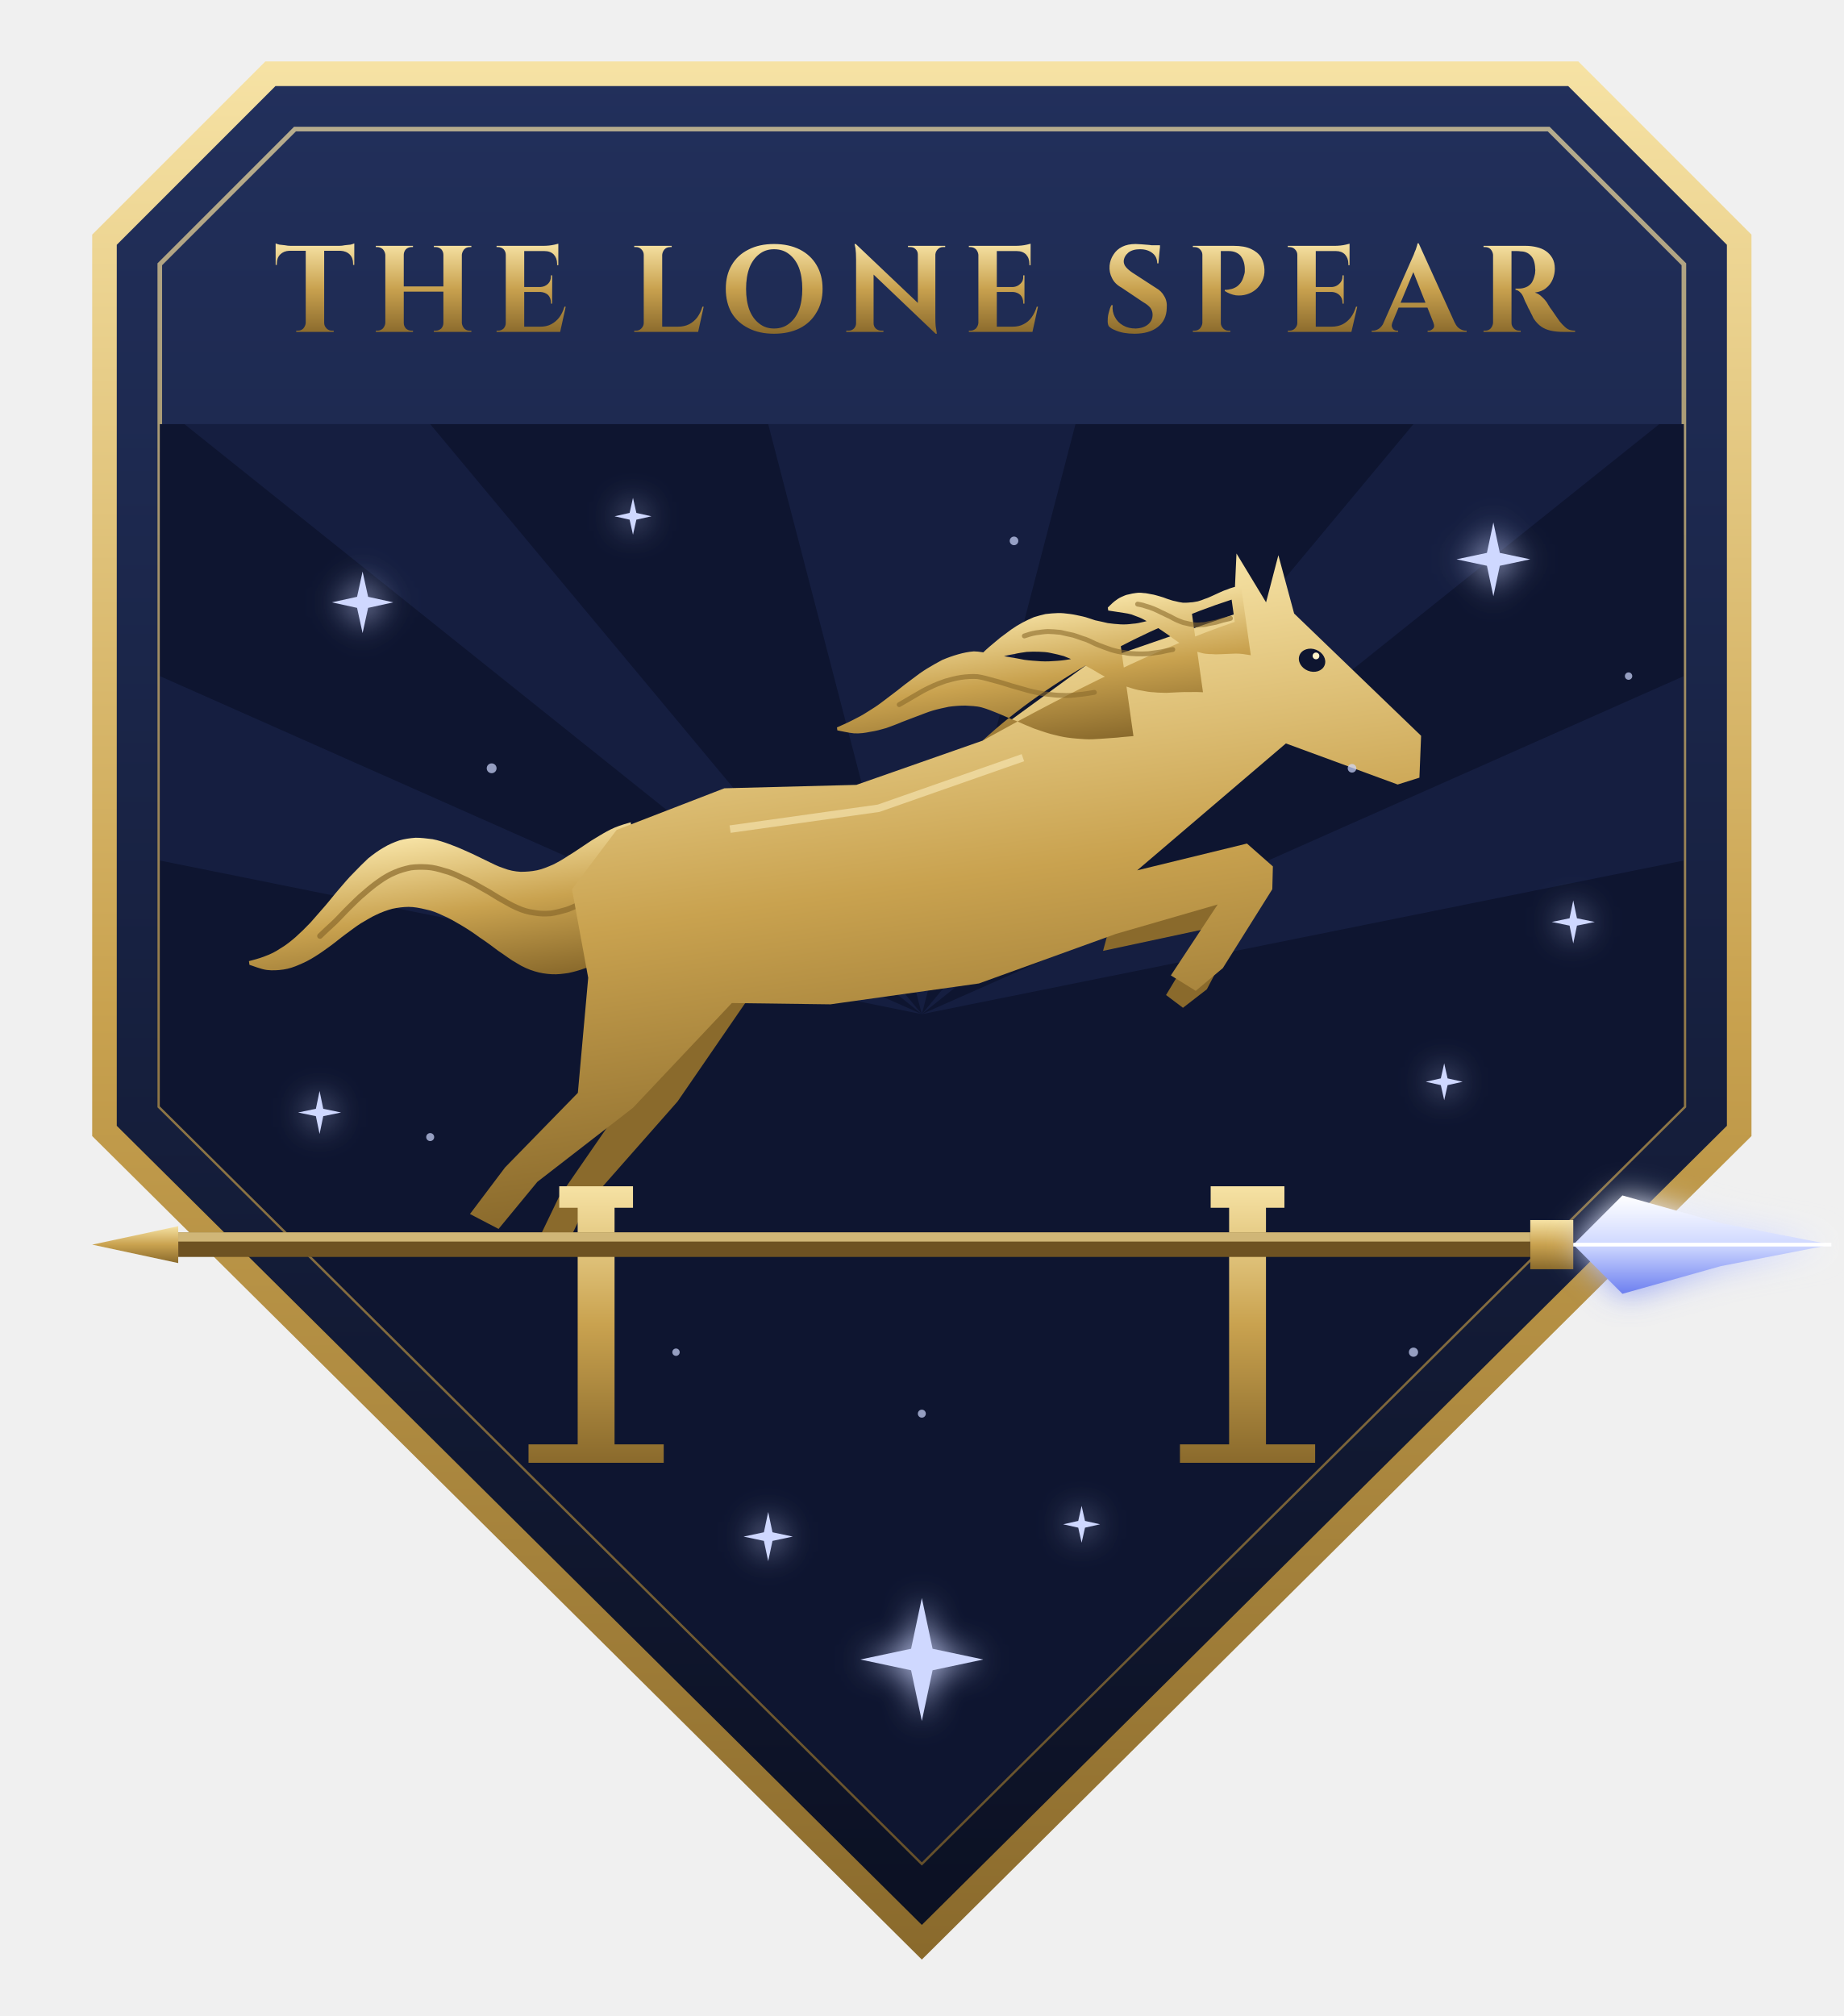
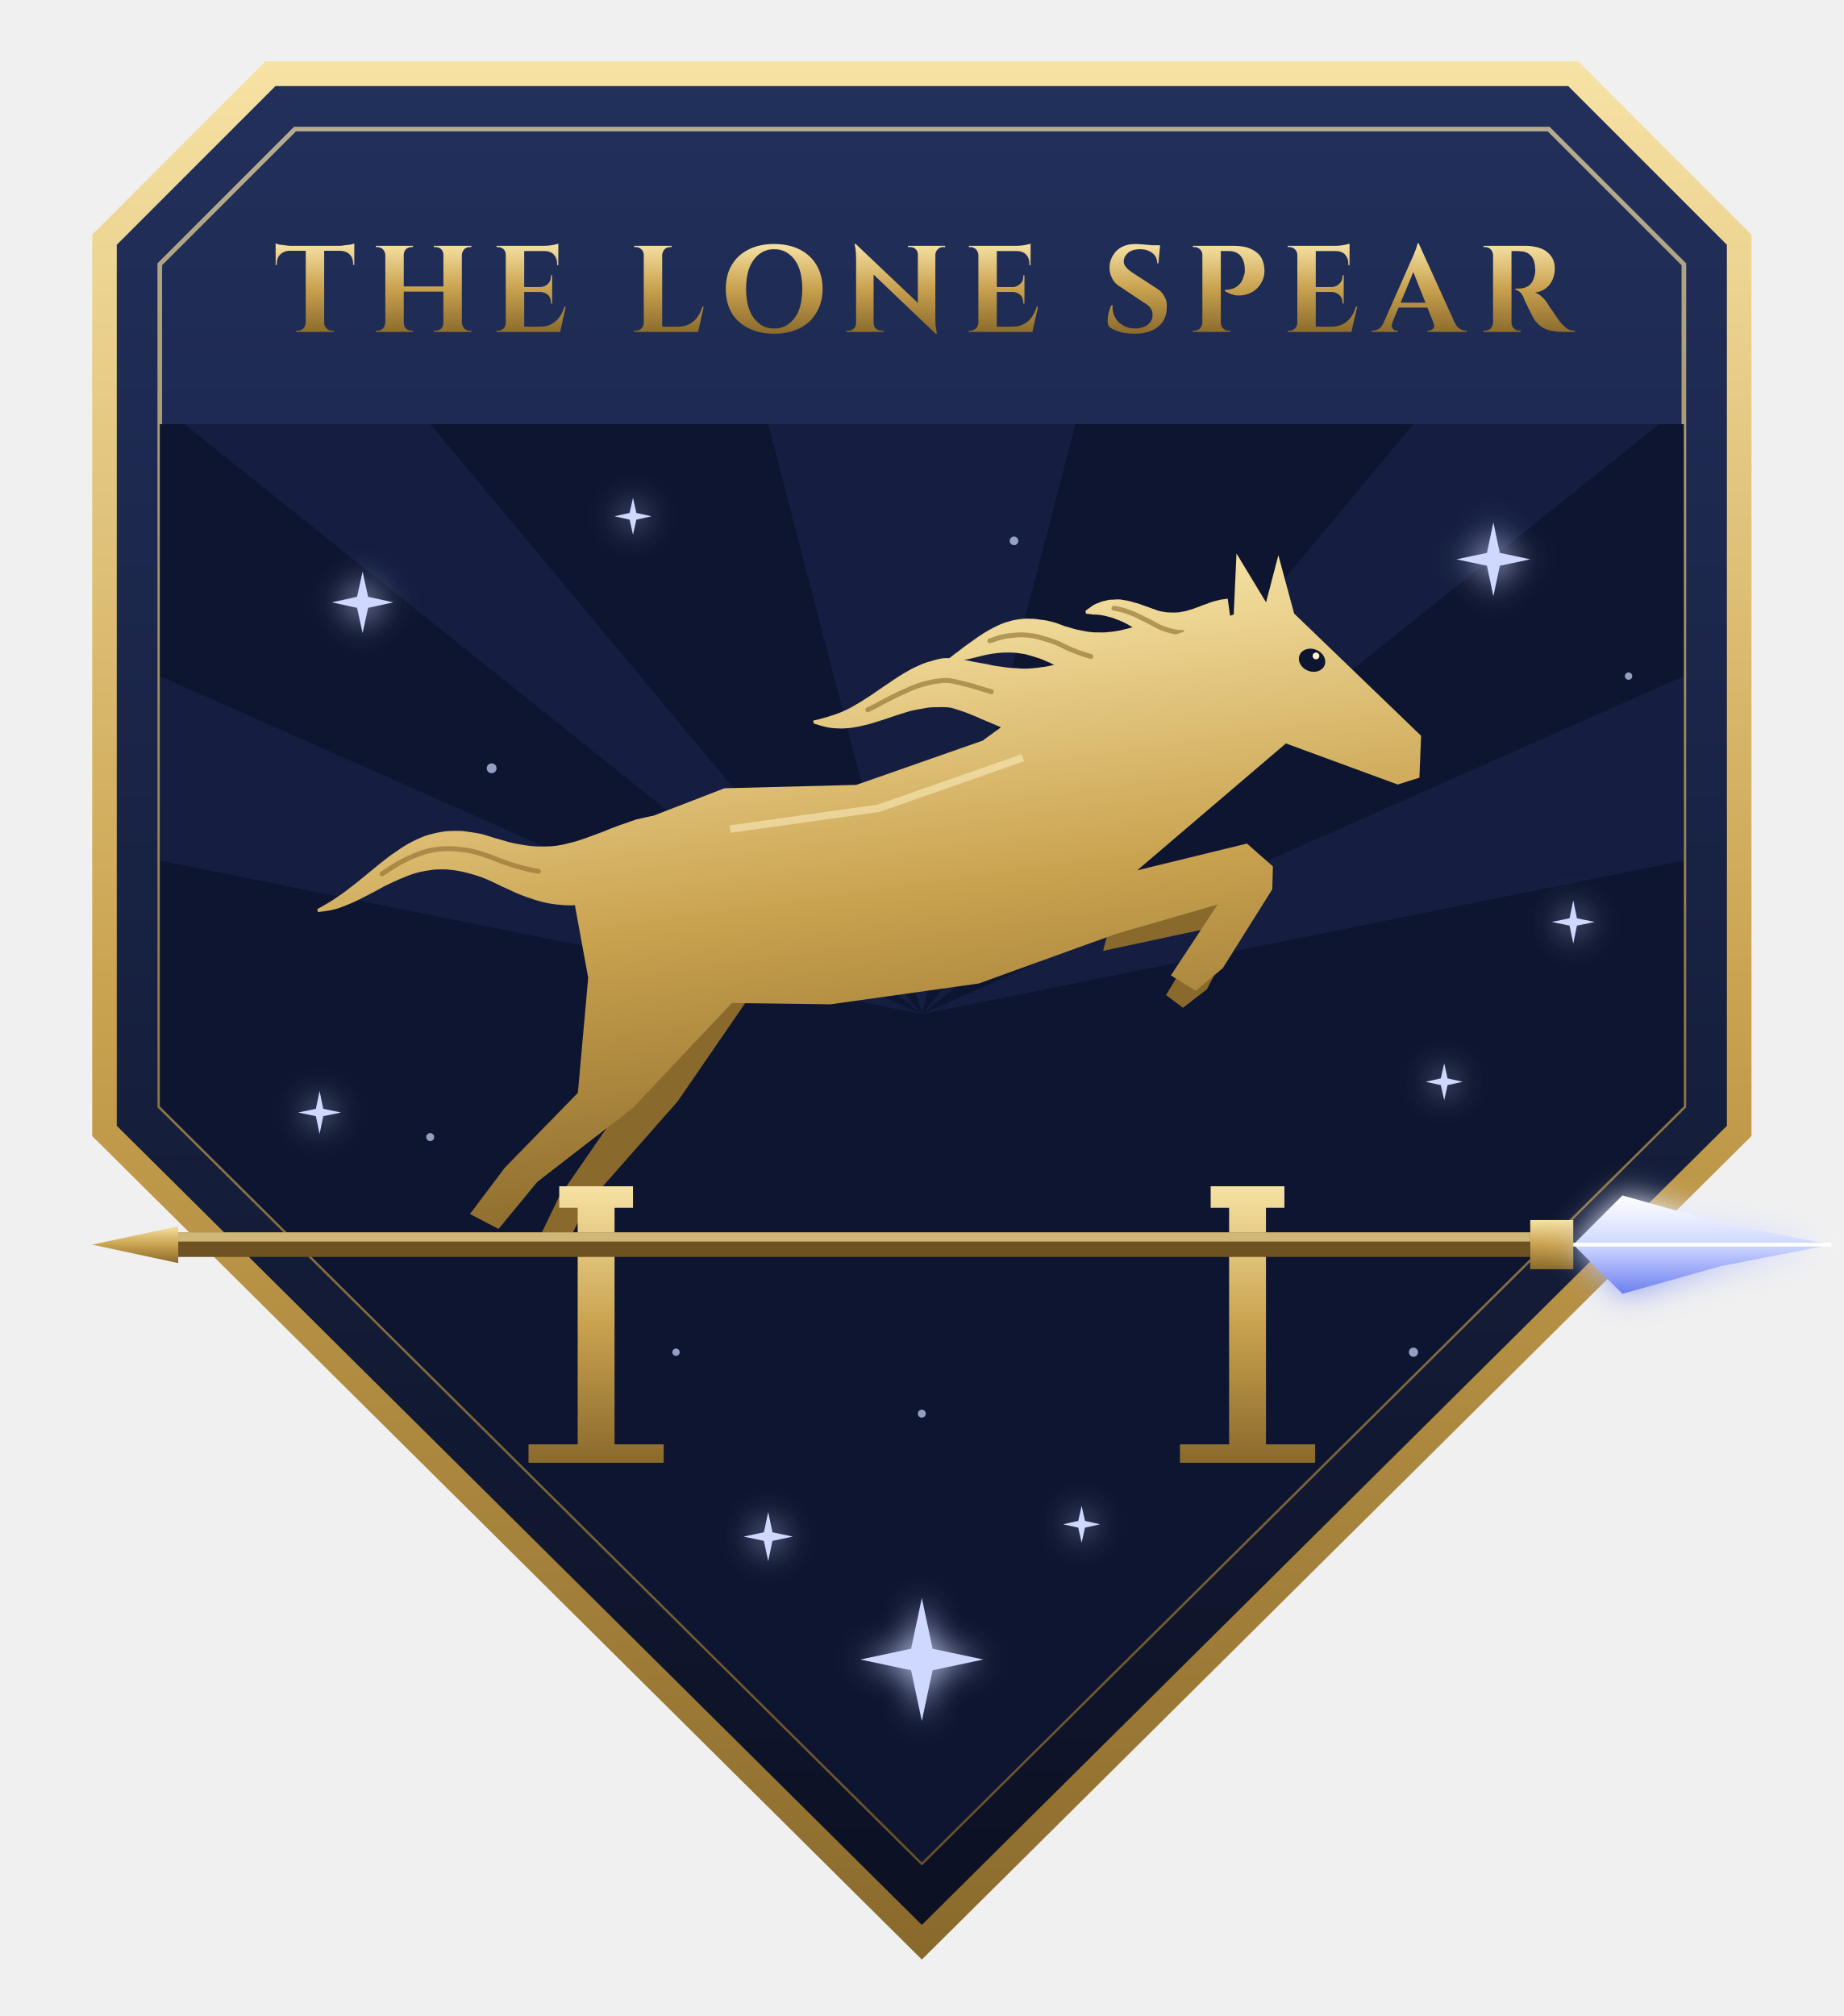
<svg xmlns="http://www.w3.org/2000/svg" viewBox="0 0 600 656" role="img" aria-labelledby="tls-title">
  <defs>
    <linearGradient id="tls-bg" x1="0" y1="0" x2="0" y2="1">
      <stop offset="0" stop-color="#22305c" />
      <stop offset="1" stop-color="#0b1022" />
    </linearGradient>
    <linearGradient id="tls-gold" x1="0" y1="0" x2="0" y2="1">
+       <stop offset="0" stop-color="#f6e2a4" />
+       <stop offset="0.5" stop-color="#c9a24f" />
+       <stop offset="1" stop-color="#8a6a2c" />
+     </linearGradient>
+     <linearGradient id="tls-gold-horse" gradientUnits="userSpaceOnUse" x1="0" y1="-80" x2="0" y2="80">
      <stop offset="0" stop-color="#f6e2a4" />
      <stop offset="0.5" stop-color="#c9a24f" />
      <stop offset="1" stop-color="#8a6a2c" />
    </linearGradient>
    <linearGradient id="tls-blade" x1="0" y1="0" x2="0" y2="1">
      <stop offset="0" stop-color="#ffffff" />
      <stop offset="0.5" stop-color="#cfd8ff" />
      <stop offset="1" stop-color="#6c7ff0" />
    </linearGradient>
    <filter id="tls-glow" x="-50%" y="-50%" width="200%" height="200%">
      <feGaussianBlur stdDeviation="5" result="b" />
      <feMerge>
        <feMergeNode in="b" />
        <feMergeNode in="SourceGraphic" />
      </feMerge>
    </filter>
    <clipPath id="tls-field">
      <path d="M52,138 L548,138 L548,360 L300,606 L52,360 Z" />
    </clipPath>
  </defs>
  <path d="M88,24 L512,24 L566,78 L566,368 L300,632 L34,368 L34,78 Z" fill="url(#tls-bg)" stroke="url(#tls-gold)" stroke-width="8" stroke-linejoin="miter" />
  <path d="M96,42 L504,42 L548,86 L548,360 L300,606 L52,360 L52,86 Z" fill="none" stroke="url(#tls-gold)" stroke-width="1.5" opacity="0.7" />
  <path d="M52,138 L548,138" stroke="url(#tls-gold)" stroke-width="5" />
  <path d="M52,130 L548,130" stroke="url(#tls-gold)" stroke-width="1.5" opacity="0.7" />
  <path d="M105.5 80.1V108.0H99.5V80.1ZM115.3 80.0V81.6H89.7V80.0ZM115.3 81.5V86.2L114.9 86.2V85.7Q114.9 83.9 113.8 82.8Q112.7 81.7 110.8 81.6V81.5ZM115.3 79.2V80.4L110.4 80.0Q111.3 80.0 112.2 79.8Q113.2 79.7 114.1 79.6Q114.9 79.4 115.3 79.2ZM99.6 105.1V108.0H96.4V107.6Q96.4 107.6 96.7 107.6Q96.9 107.6 96.9 107.6Q98.0 107.6 98.7 106.9Q99.4 106.1 99.5 105.1ZM105.4 105.1H105.5Q105.5 106.1 106.3 106.9Q107.0 107.6 108.0 107.6Q108.0 107.6 108.3 107.6Q108.6 107.6 108.6 107.6V108.0H105.4ZM94.1 81.5V81.6Q92.3 81.7 91.2 82.8Q90.1 83.9 90.1 85.7V86.2L89.7 86.2V81.5ZM89.7 79.2Q90.1 79.4 90.9 79.6Q91.7 79.7 92.7 79.8Q93.7 80.0 94.6 80.0L89.7 80.4Z M150.3 80.0V108.0H144.3V80.0ZM131.4 80.0V108.0H125.4V80.0ZM144.7 93.2V94.9H131.0V93.2ZM125.5 105.1V108.0H122.3V107.6Q122.3 107.6 122.5 107.6Q122.8 107.6 122.8 107.6Q123.8 107.6 124.6 106.9Q125.3 106.1 125.4 105.1ZM125.5 82.9H125.4Q125.3 81.9 124.6 81.1Q123.8 80.4 122.8 80.4Q122.8 80.4 122.5 80.4Q122.3 80.4 122.3 80.4V80.0H125.5ZM131.2 105.1H131.4Q131.4 106.1 132.1 106.9Q132.9 107.6 133.9 107.6Q133.9 107.6 134.2 107.6Q134.4 107.6 134.4 107.6V108.0H131.2ZM131.2 82.9V80.0H134.4V80.4Q134.4 80.4 134.2 80.4Q133.9 80.4 133.9 80.4Q132.9 80.4 132.1 81.1Q131.4 81.9 131.4 82.9ZM144.4 105.1V108.0H141.2V107.6Q141.3 107.6 141.5 107.6Q141.8 107.6 141.8 107.6Q142.8 107.6 143.6 106.9Q144.3 106.1 144.3 105.1ZM144.4 82.9H144.3Q144.3 81.9 143.6 81.1Q142.8 80.4 141.8 80.4Q141.8 80.4 141.5 80.4Q141.3 80.4 141.2 80.4V80.0H144.4ZM150.2 105.1H150.3Q150.4 106.1 151.1 106.9Q151.8 107.6 152.9 107.6Q152.9 107.6 153.1 107.6Q153.4 107.6 153.4 107.6V108.0H150.2ZM150.2 82.9V80.0H153.4V80.4Q153.4 80.4 153.1 80.4Q152.9 80.4 152.9 80.4Q151.8 80.4 151.1 81.1Q150.4 81.9 150.3 82.9Z M170.6 80.0V108.0H164.6V80.0ZM181.2 106.3 182.2 108.0H170.5V106.3ZM179.7 93.4V95.0H170.5V93.4ZM181.7 80.0V81.7H170.5V80.0ZM184.1 99.8 182.3 108.0H174.4L175.9 106.3Q177.9 106.3 179.4 105.5Q180.9 104.7 182.0 103.3Q183.1 101.8 183.7 99.8ZM179.7 95.0V98.8H179.3V98.5Q179.3 97.0 178.4 96.0Q177.4 95.1 175.9 95.0V95.0ZM179.7 89.6V93.4H175.9V93.4Q177.4 93.3 178.4 92.3Q179.3 91.4 179.3 89.9V89.6ZM181.7 81.6V86.3H181.3V85.8Q181.3 84.0 180.2 82.8Q179.1 81.7 177.2 81.7V81.6ZM181.7 79.3V80.4L176.8 80.0Q177.7 80.0 178.7 79.9Q179.6 79.8 180.5 79.6Q181.3 79.4 181.7 79.3ZM164.8 105.1V108.0H161.6V107.6Q161.6 107.6 161.8 107.6Q162.1 107.6 162.1 107.6Q163.1 107.6 163.9 106.9Q164.6 106.1 164.6 105.1ZM164.8 82.9H164.6Q164.6 81.9 163.9 81.1Q163.1 80.4 162.1 80.4Q162.1 80.4 161.8 80.4Q161.6 80.4 161.6 80.4L161.6 80.0H164.8Z M215.5 80.0V108.0H209.5V80.0ZM226.1 106.3 227.0 108.0H215.4V106.3ZM229.0 99.8 227.2 108.0H219.3L220.7 106.3Q222.7 106.3 224.3 105.5Q225.8 104.7 226.9 103.3Q228.0 101.8 228.6 99.8ZM209.6 105.1V108.0H206.4V107.6Q206.4 107.6 206.7 107.6Q207.0 107.6 207.0 107.6Q208.0 107.6 208.7 106.9Q209.5 106.1 209.5 105.1ZM209.6 82.9H209.5Q209.5 81.9 208.7 81.1Q208.0 80.4 207.0 80.4Q207.0 80.4 206.7 80.4Q206.4 80.4 206.4 80.4V80.0H209.6ZM215.4 82.9V80.0H218.6V80.4Q218.6 80.4 218.3 80.4Q218.1 80.4 218.1 80.4Q217.0 80.4 216.3 81.1Q215.6 81.9 215.5 82.9Z M251.9 79.4Q256.7 79.4 260.3 81.2Q263.8 83.0 265.7 86.2Q267.7 89.5 267.7 94.0Q267.7 98.5 265.7 101.7Q263.8 105.0 260.3 106.8Q256.7 108.6 251.9 108.6Q247.1 108.6 243.6 106.8Q240.0 105.0 238.1 101.8Q236.2 98.5 236.2 94.0Q236.2 89.5 238.1 86.3Q240.0 83.0 243.6 81.2Q247.1 79.4 251.9 79.4ZM251.9 106.9Q254.8 106.9 256.8 105.3Q258.9 103.7 260.0 100.9Q261.1 98.0 261.1 94.0Q261.1 90.0 260.0 87.1Q258.9 84.3 256.8 82.7Q254.8 81.1 251.9 81.1Q249.1 81.1 247.1 82.7Q245.0 84.3 243.9 87.1Q242.8 90.0 242.8 94.0Q242.8 98.0 243.9 100.9Q245.0 103.7 247.1 105.3Q249.1 106.9 251.9 106.9Z M278.5 79.4 304.1 103.7 304.5 108.6 279.0 84.3ZM278.7 105.2V108.0H275.4V107.6Q275.4 107.6 275.8 107.6Q276.1 107.6 276.2 107.6Q277.2 107.6 277.9 106.9Q278.6 106.2 278.6 105.2ZM284.3 105.2Q284.3 106.2 285.0 106.9Q285.8 107.6 286.8 107.6Q286.8 107.6 287.2 107.6Q287.5 107.6 287.5 107.6V108.0H284.2V105.2ZM278.5 79.4 284.3 85.5 284.3 108.0H278.6V84.4Q278.6 82.2 278.4 80.8Q278.1 79.4 278.1 79.4ZM304.4 80.0V103.4Q304.4 104.9 304.5 106.1Q304.7 107.3 304.8 107.9Q304.9 108.6 304.9 108.6H304.5L298.7 102.1V80.0ZM307.6 80.0V80.4Q307.6 80.4 307.3 80.4Q306.9 80.4 306.9 80.4Q305.9 80.4 305.2 81.1Q304.5 81.8 304.4 82.8H304.3V80.0ZM295.5 80.0H298.8V82.8H298.7Q298.7 81.8 298.0 81.1Q297.3 80.4 296.3 80.4Q296.3 80.4 295.9 80.4Q295.5 80.4 295.5 80.4Z M324.4 80.0V108.0H318.4V80.0ZM334.9 106.3 335.9 108.0H324.2V106.3ZM333.4 93.4V95.0H324.2V93.4ZM335.4 80.0V81.7H324.2V80.0ZM337.8 99.8 336.0 108.0H328.1L329.6 106.3Q331.6 106.3 333.1 105.5Q334.7 104.7 335.7 103.3Q336.8 101.8 337.4 99.8ZM333.4 95.0V98.8H333.0V98.5Q333.0 97.0 332.1 96.0Q331.1 95.1 329.7 95.0V95.0ZM333.4 89.6V93.4H329.7V93.4Q331.1 93.3 332.1 92.3Q333.1 91.4 333.0 89.9V89.6ZM335.4 81.6V86.3H335.0V85.8Q335.0 84.0 333.9 82.8Q332.8 81.7 330.9 81.7V81.6ZM335.4 79.3V80.4L330.5 80.0Q331.4 80.0 332.4 79.9Q333.4 79.8 334.2 79.6Q335.0 79.4 335.4 79.3ZM318.5 105.1V108.0H315.3V107.6Q315.3 107.6 315.5 107.6Q315.8 107.6 315.8 107.6Q316.8 107.6 317.6 106.9Q318.3 106.1 318.4 105.1ZM318.5 82.9H318.4Q318.3 81.9 317.6 81.1Q316.8 80.4 315.8 80.4Q315.8 80.4 315.5 80.4Q315.3 80.4 315.3 80.4L315.3 80.0H318.5Z M369.6 79.4Q370.3 79.4 371.5 79.5Q372.7 79.6 374.0 79.7Q375.2 79.9 376.2 80.0Q377.1 80.2 377.5 80.3L377.0 85.7H376.6Q376.6 83.6 375.1 82.4Q373.5 81.1 371.0 81.1Q368.6 81.1 367.2 82.2Q365.8 83.4 365.7 85.0Q365.7 86.1 366.5 87.0Q367.3 87.9 368.5 88.7L376.2 93.7Q378.0 94.7 378.9 96.4Q379.9 98.0 379.7 100.3Q379.6 104.2 376.8 106.4Q374.0 108.6 369.2 108.6Q367.4 108.6 365.7 108.3Q364.1 108.0 362.8 107.4Q361.5 106.9 360.8 106.1Q360.4 105.3 360.5 104.0Q360.5 102.8 360.9 101.5Q361.2 100.2 361.7 99.3H362.1Q361.9 101.4 362.8 103.1Q363.7 104.9 365.5 105.9Q367.2 106.9 369.6 106.9Q372.2 106.8 373.7 105.5Q375.1 104.3 375.1 102.4Q375.1 101.2 374.4 100.2Q373.6 99.2 372.0 98.3L365.0 93.6Q362.8 92.4 361.9 90.5Q360.9 88.6 361.1 86.4Q361.3 84.4 362.4 82.8Q363.4 81.2 365.2 80.3Q367.0 79.4 369.6 79.4ZM377.5 79.8 377.5 80.7H372.7V79.8Z M396.8 80.0H401.5Q405.0 80.0 407.1 81.0Q409.3 82.0 410.4 83.7Q411.4 85.5 411.5 87.7Q411.6 89.7 410.8 91.4Q410.0 93.1 408.7 94.2Q407.4 95.3 405.7 95.8Q404.0 96.3 402.2 96.1Q400.3 95.8 398.6 94.7V94.3Q398.6 94.3 399.1 94.3Q399.6 94.3 400.4 94.1Q401.2 94.0 402.1 93.5Q402.9 93.1 403.7 92.1Q404.4 91.2 404.8 89.7Q405.0 89.2 405.1 88.5Q405.1 87.9 405.1 87.3Q405.0 84.8 403.7 83.2Q402.3 81.7 399.9 81.7H397.2Q397.2 81.7 397.1 81.3Q397.0 80.8 396.9 80.4Q396.8 80.0 396.8 80.0ZM397.3 80.0V108.0H391.3V80.0ZM391.4 105.1V108.0H388.2V107.6Q388.2 107.6 388.5 107.6Q388.7 107.6 388.7 107.6Q389.8 107.6 390.5 106.9Q391.2 106.1 391.3 105.1ZM391.4 82.9H391.3Q391.3 81.9 390.5 81.1Q389.8 80.4 388.7 80.4Q388.7 80.4 388.5 80.4Q388.3 80.4 388.2 80.4L388.2 80.0H391.4ZM397.2 105.1H397.3Q397.3 106.1 398.1 106.9Q398.8 107.6 399.8 107.6Q399.9 107.6 400.1 107.6Q400.3 107.6 400.4 107.6V108.0H397.2Z M428.2 80.0V108.0H422.2V80.0ZM438.7 106.3 439.7 108.0H428.1V106.3ZM437.3 93.4V95.0H428.1V93.4ZM439.2 80.0V81.7H428.1V80.0ZM441.7 99.8 439.8 108.0H432.0L433.4 106.3Q435.4 106.3 437.0 105.5Q438.5 104.7 439.6 103.3Q440.7 101.8 441.3 99.8ZM437.3 95.0V98.8H436.9V98.5Q436.9 97.0 435.9 96.0Q434.9 95.1 433.5 95.0V95.0ZM437.3 89.6V93.4H433.5V93.4Q434.9 93.3 435.9 92.3Q436.9 91.4 436.9 89.9V89.6ZM439.2 81.6V86.3H438.8V85.8Q438.8 84.0 437.7 82.8Q436.6 81.7 434.8 81.7V81.6ZM439.2 79.3V80.4L434.4 80.0Q435.2 80.0 436.2 79.9Q437.2 79.8 438.0 79.6Q438.9 79.4 439.2 79.3ZM422.3 105.1V108.0H419.1V107.6Q419.1 107.6 419.4 107.6Q419.6 107.6 419.6 107.6Q420.7 107.6 421.4 106.9Q422.2 106.1 422.2 105.1ZM422.3 82.9H422.2Q422.2 81.9 421.4 81.1Q420.7 80.4 419.6 80.4Q419.6 80.4 419.4 80.4Q419.1 80.4 419.1 80.4L419.1 80.0H422.3Z M461.7 79.2 474.7 107.8H467.6L459.3 86.9ZM453.1 105.1Q452.8 105.9 453.0 106.4Q453.2 107.0 453.6 107.3Q454.1 107.6 454.6 107.6H455.0V108.0H446.4V107.6Q446.4 107.6 446.6 107.6Q446.8 107.6 446.8 107.6Q447.7 107.6 448.7 107.0Q449.6 106.4 450.3 105.1ZM461.7 79.2 461.8 84.1 451.9 107.9H449.0L459.4 84.4Q459.5 84.2 459.8 83.5Q460.1 82.9 460.4 82.0Q460.8 81.2 461.0 80.4Q461.3 79.6 461.3 79.2ZM465.9 98.5V100.1H454.1V98.5ZM466.5 105.1H473.5Q474.1 106.4 475.1 107.0Q476.1 107.6 477.0 107.6Q477.0 107.6 477.2 107.6Q477.3 107.6 477.3 107.6V108.0H464.6V107.6H465.0Q465.7 107.6 466.4 106.9Q467.0 106.3 466.5 105.1Z M491.4 80.0H496.5Q498.3 80.0 500.0 80.4Q501.8 80.8 503.1 81.7Q504.4 82.6 505.2 84.0Q506.0 85.4 506.0 87.5Q506.0 89.2 505.3 90.9Q504.6 92.6 503.2 93.7Q501.8 94.9 499.5 95.2Q500.8 95.6 501.8 96.6Q502.9 97.6 503.6 98.7Q503.6 98.8 504.0 99.4Q504.4 100.1 505.1 101.0Q505.7 101.9 506.4 102.9Q507.0 103.8 507.6 104.6Q508.5 105.7 509.2 106.3Q509.9 107.0 510.7 107.3Q511.5 107.6 512.6 107.6V108.0H508.7Q506.5 108.0 504.7 107.6Q502.9 107.2 501.6 106.3Q500.3 105.4 499.2 103.8Q498.9 103.3 498.6 102.6Q498.2 101.9 497.8 101.0Q497.3 100.2 497.0 99.4Q496.6 98.6 496.3 98.0Q496.1 97.4 495.9 97.0Q495.4 95.7 494.7 95.1Q494.0 94.4 493.2 94.3V93.9Q493.3 93.9 493.7 93.9Q494.0 93.9 494.4 93.9Q495.5 93.9 496.5 93.5Q497.6 93.1 498.4 92.1Q499.1 91.1 499.5 89.3Q499.6 88.9 499.6 88.4Q499.7 88.0 499.6 87.4Q499.5 84.5 498.2 83.2Q496.9 81.8 494.9 81.8Q494.4 81.7 493.7 81.7Q493.0 81.7 492.5 81.7Q492.0 81.7 491.8 81.7Q491.8 81.7 491.7 81.3Q491.6 80.9 491.5 80.4Q491.4 80.0 491.4 80.0ZM491.9 80.0V108.0H485.9V80.0ZM486.0 105.1V108.0H482.8V107.6Q482.8 107.6 483.1 107.6Q483.3 107.6 483.3 107.6Q484.4 107.6 485.1 106.9Q485.8 106.1 485.9 105.1ZM486.0 82.9H485.9Q485.8 81.9 485.1 81.1Q484.4 80.4 483.3 80.4Q483.3 80.4 483.1 80.4Q482.8 80.4 482.8 80.4V80.0H486.0ZM491.8 105.1H491.9Q491.9 106.1 492.7 106.9Q493.4 107.6 494.5 107.6Q494.5 107.6 494.7 107.6Q494.9 107.6 494.9 107.6V108.0H491.8Z" fill="url(#tls-gold)" />
  <g clip-path="url(#tls-field)">
    <path d="M52,138 L548,138 L548,360 L300,606 L52,360 Z" fill="#0e1530" />
    <path d="M300,330 L60,138 L140,138 Z M300,330 L250,138 L350,138 Z M300,330 L460,138 L540,138 Z M300,330 L548,220 L548,280 Z M300,330 L52,220 L52,280 Z" fill="#3a4f9a" opacity="0.16" />
    <g transform="translate(290,292) rotate(-8) scale(1.22)">
      <path fill="#8a6a2c" d="M60,8 L90,8 L95,15 L80,36 L73,40 L69,36 L82,20 L54,22 Z M-42,22 L-64,46 L-92,70 L-100,82 L-107,79 L-99,67 L-76,42 L-60,18 Z" />
-       <path fill="url(#tls-gold)" d="M-66.0,-29.5 C-66.7,-29.4 -68.9,-29.1 -70.4,-28.7 C-71.9,-28.3 -73.4,-27.7 -74.8,-27.1 C-76.3,-26.5 -77.8,-25.8 -79.2,-25.1 C-80.7,-24.4 -82.2,-23.6 -83.7,-23.0 C-85.1,-22.3 -86.6,-21.7 -88.1,-21.2 C-89.6,-20.8 -91.0,-20.4 -92.5,-20.3 C-94.0,-20.2 -95.4,-20.3 -96.9,-20.5 C-98.4,-20.8 -99.9,-21.3 -101.3,-22.1 C-102.8,-22.8 -104.3,-23.9 -105.8,-24.9 C-107.2,-25.8 -108.7,-26.9 -110.2,-27.8 C-111.6,-28.7 -113.1,-29.6 -114.6,-30.4 C-116.1,-31.2 -117.5,-31.9 -119.0,-32.4 C-120.5,-32.8 -121.9,-33.2 -123.4,-33.4 C-124.9,-33.5 -126.4,-33.5 -127.8,-33.3 C-129.3,-33.0 -130.8,-32.6 -132.2,-32.0 C-133.7,-31.4 -135.2,-30.6 -136.7,-29.7 C-138.1,-28.7 -139.6,-27.6 -141.1,-26.4 C-142.6,-25.3 -144.0,-24.0 -145.5,-22.7 C-147.0,-21.4 -148.4,-20.0 -149.9,-18.7 C-151.4,-17.4 -152.9,-16.1 -154.3,-14.9 C-155.8,-13.7 -157.3,-12.6 -158.8,-11.6 C-160.2,-10.7 -161.7,-9.8 -163.2,-9.2 C-164.6,-8.5 -166.1,-8.0 -167.6,-7.7 C-169.1,-7.3 -171.3,-7.1 -172.0,-7.0 L-172.0,-6.0 C-171.3,-5.7 -169.1,-4.4 -167.6,-4.0 C-166.1,-3.6 -164.6,-3.5 -163.2,-3.5 C-161.7,-3.5 -160.2,-3.8 -158.8,-4.2 C-157.3,-4.6 -155.8,-5.1 -154.3,-5.8 C-152.9,-6.4 -151.4,-7.2 -149.9,-8.0 C-148.4,-8.8 -147.0,-9.7 -145.5,-10.5 C-144.0,-11.3 -142.6,-12.1 -141.1,-12.8 C-139.6,-13.4 -138.1,-14.1 -136.7,-14.5 C-135.2,-15.0 -133.7,-15.3 -132.2,-15.5 C-130.8,-15.6 -129.3,-15.6 -127.8,-15.4 C-126.4,-15.2 -124.9,-14.7 -123.4,-14.1 C-121.9,-13.6 -120.5,-12.8 -119.0,-11.8 C-117.5,-10.9 -116.1,-9.8 -114.6,-8.6 C-113.1,-7.4 -111.6,-6.1 -110.2,-4.7 C-108.7,-3.4 -107.2,-1.9 -105.8,-0.5 C-104.3,0.8 -102.8,2.4 -101.3,3.5 C-99.9,4.7 -98.4,5.6 -96.9,6.3 C-95.4,7.0 -94.0,7.4 -92.5,7.7 C-91.0,8.0 -89.6,8.0 -88.1,8.0 C-86.6,7.9 -85.1,7.7 -83.7,7.4 C-82.2,7.2 -80.7,6.8 -79.2,6.5 C-77.8,6.2 -76.3,5.8 -74.8,5.6 C-73.4,5.4 -71.9,5.2 -70.4,5.2 C-68.9,5.2 -66.7,5.4 -66.0,5.5 Z" />
-       <path d="M-77.2,-11.7 C-78.0,-11.4 -80.2,-10.5 -81.7,-10.1 C-83.1,-9.6 -84.6,-9.1 -86.1,-8.8 C-87.6,-8.6 -89.0,-8.4 -90.5,-8.4 C-92.0,-8.5 -93.4,-8.7 -94.9,-9.2 C-96.4,-9.6 -97.9,-10.3 -99.3,-11.2 C-100.8,-12.1 -102.3,-13.4 -103.8,-14.5 C-105.2,-15.7 -106.7,-16.9 -108.2,-18.0 C-109.6,-19.1 -111.1,-20.2 -112.6,-21.1 C-114.1,-22.1 -115.5,-23.0 -117.0,-23.6 C-118.5,-24.3 -119.9,-24.9 -121.4,-25.2 C-122.9,-25.5 -124.4,-25.7 -125.8,-25.7 C-127.3,-25.6 -128.8,-25.4 -130.2,-25.0 C-131.7,-24.6 -133.2,-24.0 -134.7,-23.2 C-136.1,-22.5 -137.6,-21.6 -139.1,-20.6 C-140.6,-19.7 -142.0,-18.6 -143.5,-17.5 C-145.0,-16.4 -146.4,-15.2 -147.9,-14.1 C-149.4,-13.1 -151.6,-11.5 -152.3,-11.0" fill="none" stroke="#8a6a2c" stroke-width="1.5" stroke-linecap="round" opacity="0.7" />
-       <path fill="url(#tls-gold)" d="M-70,-28 L-40,-35 L-5,-31 L30,-38 L60,-54 L101,-62 L104,-78 L110,-64 L115,-76 L117,-60 L146,-23 L144,-12 L138,-11 L110,-26 L66,2 L96,-1 L102,6 L101,12 L85,31 L77,36 L71,31 L86,14 L58,18 L20,26 L-20,26 L-46,22 L-76,46 L-104,62 L-116,73 L-123,68 L-112,57 L-90,40 L-83,10 L-84,-14 Z" />
-       <path fill="url(#tls-gold)" d="M30,-38 C50,-52 78,-62 101,-66 L101,-60 C80,-56 56,-48 30,-38 Z M104.0,-69.4 C103.7,-69.4 102.7,-69.3 102.0,-69.2 C101.3,-69.1 100.7,-69.0 100.0,-68.8 C99.3,-68.7 98.7,-68.5 98.0,-68.3 C97.3,-68.1 96.7,-67.9 96.0,-67.7 C95.3,-67.5 94.7,-67.3 94.0,-67.2 C93.3,-67.0 92.7,-66.9 92.0,-66.8 C91.3,-66.8 90.7,-66.7 90.0,-66.8 C89.3,-66.8 88.7,-66.9 88.0,-67.0 C87.3,-67.2 86.7,-67.4 86.0,-67.7 C85.3,-67.9 84.7,-68.3 84.0,-68.6 C83.3,-69.0 82.7,-69.3 82.0,-69.6 C81.3,-69.9 80.7,-70.2 80.0,-70.4 C79.3,-70.6 78.7,-70.9 78.0,-71.0 C77.3,-71.2 76.7,-71.3 76.0,-71.3 C75.3,-71.3 74.7,-71.3 74.0,-71.2 C73.3,-71.2 72.7,-71.0 72.0,-70.8 C71.3,-70.6 70.7,-70.3 70.0,-69.9 C69.3,-69.5 68.3,-68.7 68.0,-68.5 L68.0,-67.7 C68.3,-67.6 69.3,-67.3 70.0,-67.1 C70.7,-66.9 71.3,-66.7 72.0,-66.5 C72.7,-66.3 73.3,-66.1 74.0,-65.8 C74.7,-65.4 75.3,-65.1 76.0,-64.7 C76.7,-64.3 77.3,-63.8 78.0,-63.3 C78.7,-62.8 79.3,-62.3 80.0,-61.7 C80.7,-61.1 81.3,-60.5 82.0,-59.9 C82.7,-59.3 83.3,-58.7 84.0,-58.0 C84.7,-57.4 85.3,-56.7 86.0,-56.2 C86.7,-55.6 87.3,-55.1 88.0,-54.6 C88.7,-54.2 89.3,-53.8 90.0,-53.5 C90.7,-53.2 91.3,-52.9 92.0,-52.7 C92.7,-52.5 93.3,-52.4 94.0,-52.3 C94.7,-52.1 95.3,-52.1 96.0,-52.0 C96.7,-51.9 97.3,-51.9 98.0,-51.8 C98.7,-51.7 99.3,-51.7 100.0,-51.6 C100.7,-51.5 101.3,-51.4 102.0,-51.2 C102.7,-51.0 103.7,-50.7 104.0,-50.6 Z M90.0,-65.4 C89.5,-65.3 87.9,-65.2 86.8,-65.0 C85.7,-64.8 84.6,-64.6 83.6,-64.4 C82.5,-64.2 81.4,-64.0 80.3,-63.8 C79.3,-63.7 78.2,-63.5 77.1,-63.4 C76.0,-63.3 75.0,-63.2 73.9,-63.3 C72.8,-63.3 71.7,-63.4 70.7,-63.6 C69.6,-63.8 68.5,-64.1 67.4,-64.4 C66.4,-64.8 65.3,-65.2 64.2,-65.6 C63.1,-66.1 62.1,-66.7 61.0,-67.1 C59.9,-67.5 58.9,-67.9 57.8,-68.2 C56.7,-68.5 55.6,-68.8 54.6,-68.9 C53.5,-69.0 52.4,-69.1 51.3,-69.1 C50.3,-69.0 49.2,-68.9 48.1,-68.7 C47.0,-68.4 46.0,-68.1 44.9,-67.7 C43.8,-67.3 42.7,-66.8 41.7,-66.3 C40.6,-65.7 39.5,-65.1 38.4,-64.5 C37.4,-63.9 36.3,-63.2 35.2,-62.5 C34.1,-61.8 32.5,-60.6 32.0,-60.2 L32.0,-59.4 C32.5,-59.4 34.1,-59.2 35.2,-59.2 C36.3,-59.2 37.4,-59.4 38.4,-59.5 C39.5,-59.6 40.6,-59.7 41.7,-59.7 C42.7,-59.8 43.8,-59.8 44.9,-59.8 C46.0,-59.7 47.0,-59.6 48.1,-59.4 C49.2,-59.2 50.3,-59.0 51.3,-58.6 C52.4,-58.2 53.5,-57.8 54.6,-57.3 C55.6,-56.7 56.7,-56.1 57.8,-55.4 C58.9,-54.8 59.9,-54.0 61.0,-53.2 C62.1,-52.4 63.1,-51.5 64.2,-50.7 C65.3,-49.9 66.4,-49.1 67.4,-48.4 C68.5,-47.7 69.6,-47.1 70.7,-46.6 C71.7,-46.1 72.8,-45.6 73.9,-45.3 C75.0,-44.9 76.0,-44.6 77.1,-44.4 C78.2,-44.1 79.3,-44.0 80.3,-43.8 C81.4,-43.7 82.5,-43.6 83.6,-43.5 C84.6,-43.4 85.7,-43.3 86.8,-43.1 C87.9,-43.0 89.5,-42.7 90.0,-42.6 Z M70.0,-58.4 C69.3,-58.3 67.1,-57.9 65.7,-57.6 C64.2,-57.4 62.8,-57.1 61.3,-56.9 C59.9,-56.6 58.4,-56.4 57.0,-56.3 C55.6,-56.2 54.1,-56.2 52.7,-56.3 C51.2,-56.4 49.8,-56.5 48.3,-56.8 C46.9,-57.1 45.4,-57.4 44.0,-57.8 C42.6,-58.3 41.1,-58.8 39.7,-59.2 C38.2,-59.7 36.8,-60.3 35.3,-60.7 C33.9,-61.1 32.4,-61.7 31.0,-61.9 C29.6,-62.0 28.1,-61.9 26.7,-61.7 C25.2,-61.5 23.8,-61.2 22.3,-60.8 C20.9,-60.3 19.4,-59.7 18.0,-59.1 C16.6,-58.5 15.1,-57.7 13.7,-56.9 C12.2,-56.1 10.8,-55.3 9.3,-54.4 C7.9,-53.6 6.4,-52.8 5.0,-52.0 C3.6,-51.2 2.1,-50.5 0.7,-49.9 C-0.8,-49.2 -2.2,-48.7 -3.7,-48.2 C-5.1,-47.7 -7.3,-47.1 -8.0,-46.9 L-8.0,-46.1 C-7.3,-45.9 -5.1,-45.0 -3.7,-44.7 C-2.2,-44.4 -0.8,-44.4 0.7,-44.5 C2.1,-44.5 3.6,-44.7 5.0,-44.9 C6.4,-45.2 7.9,-45.5 9.3,-45.9 C10.8,-46.2 12.2,-46.6 13.7,-46.9 C15.1,-47.2 16.6,-47.6 18.0,-47.8 C19.4,-48.0 20.9,-48.1 22.3,-48.2 C23.8,-48.2 25.2,-48.1 26.7,-47.9 C28.1,-47.6 29.6,-47.4 31.0,-46.8 C32.4,-46.2 33.9,-45.3 35.3,-44.5 C36.8,-43.6 38.2,-42.7 39.7,-41.9 C41.1,-41.0 42.6,-40.1 44.0,-39.3 C45.4,-38.6 46.9,-37.8 48.3,-37.2 C49.8,-36.6 51.2,-36.0 52.7,-35.6 C54.1,-35.2 55.6,-34.9 57.0,-34.6 C58.4,-34.3 59.9,-34.2 61.3,-34.1 C62.8,-34.0 64.2,-33.9 65.7,-33.8 C67.1,-33.8 69.3,-33.6 70.0,-33.6 Z" />
-       <path d="M100.0,-61.1 C99.7,-61.0 98.7,-61.0 98.0,-60.9 C97.3,-60.8 96.7,-60.7 96.0,-60.6 C95.3,-60.6 94.7,-60.5 94.0,-60.5 C93.3,-60.4 92.7,-60.4 92.0,-60.5 C91.3,-60.5 90.7,-60.6 90.0,-60.8 C89.3,-61.0 88.7,-61.2 88.0,-61.5 C87.3,-61.7 86.7,-62.1 86.0,-62.5 C85.3,-62.9 84.7,-63.4 84.0,-63.9 C83.3,-64.3 82.7,-64.8 82.0,-65.2 C81.3,-65.7 80.7,-66.1 80.0,-66.5 C79.3,-66.9 78.7,-67.2 78.0,-67.5 C77.3,-67.9 76.3,-68.2 76.0,-68.3 M83.6,-55.0 C83.0,-55.0 81.4,-54.9 80.3,-54.8 C79.3,-54.8 78.2,-54.8 77.1,-54.8 C76.0,-54.9 75.0,-55.0 73.9,-55.2 C72.8,-55.4 71.7,-55.6 70.7,-56.0 C69.6,-56.3 68.5,-56.7 67.4,-57.2 C66.4,-57.7 65.3,-58.3 64.2,-58.9 C63.1,-59.5 62.1,-60.3 61.0,-60.9 C59.9,-61.4 58.9,-62.0 57.8,-62.5 C56.7,-62.9 55.6,-63.3 54.6,-63.7 C53.5,-64.0 52.4,-64.2 51.3,-64.4 C50.3,-64.5 49.2,-64.5 48.1,-64.5 C47.0,-64.5 45.4,-64.2 44.9,-64.1 M61.3,-46.6 C60.6,-46.6 58.4,-46.5 57.0,-46.6 C55.6,-46.6 54.1,-46.7 52.7,-47.0 C51.2,-47.2 49.8,-47.6 48.3,-48.0 C46.9,-48.4 45.4,-48.9 44.0,-49.5 C42.6,-50.1 41.1,-50.8 39.7,-51.4 C38.2,-52.1 36.8,-52.8 35.3,-53.4 C33.9,-54.0 32.4,-54.7 31.0,-55.1 C29.6,-55.4 28.1,-55.5 26.7,-55.5 C25.2,-55.5 23.8,-55.3 22.3,-55.1 C20.9,-54.8 19.4,-54.5 18.0,-54.0 C16.6,-53.6 15.1,-53.0 13.7,-52.4 C12.2,-51.8 10.1,-50.9 9.3,-50.6" fill="none" stroke="#8a6a2c" stroke-width="1.3" stroke-linecap="round" opacity="0.6" />
+       <path fill="url(#tls-gold-horse)" d="M100.0,-66.4 C99.7,-66.4 98.7,-66.4 98.1,-66.4 C97.5,-66.3 96.8,-66.3 96.2,-66.2 C95.6,-66.1 94.9,-66.0 94.3,-65.8 C93.7,-65.7 93.0,-65.6 92.4,-65.4 C91.8,-65.3 91.1,-65.1 90.5,-65.0 C89.9,-64.9 89.2,-64.8 88.6,-64.7 C88.0,-64.7 87.3,-64.6 86.7,-64.6 C86.1,-64.6 85.4,-64.7 84.8,-64.8 C84.2,-64.9 83.5,-65.0 82.9,-65.2 C82.3,-65.4 81.6,-65.6 81.0,-65.9 C80.4,-66.2 79.7,-66.6 79.1,-66.9 C78.5,-67.2 77.8,-67.6 77.2,-67.9 C76.6,-68.2 75.9,-68.6 75.3,-68.8 C74.7,-69.1 74.0,-69.4 73.4,-69.6 C72.8,-69.8 72.1,-70.0 71.5,-70.2 C70.9,-70.3 70.2,-70.4 69.6,-70.4 C69.0,-70.5 68.3,-70.5 67.7,-70.4 C67.1,-70.4 66.4,-70.3 65.8,-70.1 C65.2,-70.0 64.5,-69.8 63.9,-69.5 C63.3,-69.2 62.3,-68.6 62.0,-68.5 L62.0,-67.7 C62.3,-67.6 63.3,-67.4 63.9,-67.2 C64.5,-67.1 65.2,-67.0 65.8,-66.8 C66.4,-66.6 67.1,-66.4 67.7,-66.1 C68.3,-65.9 69.0,-65.6 69.6,-65.2 C70.2,-64.9 70.9,-64.5 71.5,-64.1 C72.1,-63.7 72.8,-63.2 73.4,-62.7 C74.0,-62.2 74.7,-61.7 75.3,-61.1 C75.9,-60.6 76.6,-60.0 77.2,-59.4 C77.8,-58.9 78.5,-58.3 79.1,-57.7 C79.7,-57.1 80.4,-56.5 81.0,-55.9 C81.6,-55.4 82.3,-54.9 82.9,-54.5 C83.5,-54.0 84.2,-53.7 84.8,-53.3 C85.4,-53.0 86.1,-52.7 86.7,-52.5 C87.3,-52.2 88.0,-52.1 88.6,-51.9 C89.2,-51.7 89.9,-51.6 90.5,-51.5 C91.1,-51.4 91.8,-51.3 92.4,-51.2 C93.0,-51.2 93.7,-51.1 94.3,-51.0 C94.9,-50.9 95.6,-50.8 96.2,-50.7 C96.8,-50.5 97.5,-50.4 98.1,-50.2 C98.7,-50.0 99.7,-49.7 100.0,-49.6 Z" />
+       <path fill="url(#tls-gold-horse)" d="M82.0,-63.4 C81.5,-63.4 80.1,-63.3 79.1,-63.1 C78.1,-63.0 77.2,-62.9 76.2,-62.7 C75.2,-62.6 74.3,-62.4 73.3,-62.3 C72.3,-62.2 71.4,-62.1 70.4,-62.0 C69.4,-62.0 68.5,-61.9 67.5,-62.0 C66.5,-62.0 65.6,-62.1 64.6,-62.3 C63.6,-62.4 62.7,-62.6 61.7,-62.9 C60.7,-63.2 59.8,-63.6 58.8,-63.9 C57.8,-64.3 56.9,-64.8 55.9,-65.2 C54.9,-65.7 54.0,-66.3 53.0,-66.7 C52.0,-67.1 51.1,-67.5 50.1,-67.7 C49.1,-68.0 48.2,-68.3 47.2,-68.4 C46.2,-68.6 45.3,-68.7 44.3,-68.7 C43.3,-68.7 42.4,-68.7 41.4,-68.5 C40.4,-68.4 39.5,-68.2 38.5,-67.9 C37.5,-67.6 36.6,-67.3 35.6,-66.9 C34.6,-66.5 33.7,-66.1 32.7,-65.6 C31.7,-65.1 30.8,-64.6 29.8,-64.1 C28.8,-63.6 27.9,-63.1 26.9,-62.5 C25.9,-62.0 24.5,-61.1 24.0,-60.9 L24.0,-60.1 C24.5,-60.0 25.9,-59.9 26.9,-59.9 C27.9,-59.9 28.8,-60.1 29.8,-60.1 C30.8,-60.2 31.7,-60.3 32.7,-60.4 C33.7,-60.5 34.6,-60.6 35.6,-60.6 C36.6,-60.6 37.5,-60.6 38.5,-60.5 C39.5,-60.4 40.4,-60.3 41.4,-60.1 C42.4,-59.9 43.3,-59.6 44.3,-59.3 C45.3,-58.9 46.2,-58.5 47.2,-58.0 C48.2,-57.6 49.1,-57.0 50.1,-56.4 C51.1,-55.8 52.0,-55.1 53.0,-54.4 C54.0,-53.7 54.9,-52.8 55.9,-52.0 C56.9,-51.3 57.8,-50.5 58.8,-49.9 C59.8,-49.2 60.7,-48.5 61.7,-48.0 C62.7,-47.4 63.6,-46.9 64.6,-46.4 C65.6,-46.0 66.5,-45.6 67.5,-45.3 C68.5,-45.0 69.4,-44.7 70.4,-44.5 C71.4,-44.3 72.3,-44.1 73.3,-44.0 C74.3,-43.8 75.2,-43.7 76.2,-43.6 C77.2,-43.4 78.1,-43.3 79.1,-43.1 C80.1,-43.0 81.5,-42.7 82.0,-42.6 Z" />
+       <path fill="url(#tls-gold-horse)" d="M60.0,-56.4 C59.4,-56.3 57.5,-56.1 56.3,-55.9 C55.1,-55.8 53.8,-55.6 52.6,-55.5 C51.4,-55.3 50.1,-55.2 48.9,-55.2 C47.7,-55.2 46.4,-55.2 45.2,-55.3 C44.0,-55.4 42.7,-55.6 41.5,-55.9 C40.3,-56.1 39.0,-56.4 37.8,-56.8 C36.6,-57.1 35.3,-57.5 34.1,-58.0 C32.9,-58.4 31.6,-58.8 30.4,-59.2 C29.2,-59.7 27.9,-60.1 26.7,-60.4 C25.5,-60.7 24.2,-61.1 23.0,-61.2 C21.8,-61.3 20.5,-61.1 19.3,-60.9 C18.1,-60.8 16.8,-60.5 15.6,-60.1 C14.4,-59.8 13.1,-59.3 11.9,-58.8 C10.7,-58.3 9.4,-57.7 8.2,-57.1 C7.0,-56.5 5.7,-55.9 4.5,-55.3 C3.3,-54.7 2.0,-54.0 0.8,-53.5 C-0.4,-52.9 -1.7,-52.4 -2.9,-51.9 C-4.1,-51.4 -5.4,-51.0 -6.6,-50.7 C-7.8,-50.4 -9.1,-50.2 -10.3,-50.0 C-11.5,-49.8 -13.4,-49.6 -14.0,-49.6 L-14.0,-48.8 C-13.4,-48.5 -11.5,-47.6 -10.3,-47.2 C-9.1,-46.8 -7.8,-46.6 -6.6,-46.4 C-5.4,-46.3 -4.1,-46.2 -2.9,-46.3 C-1.7,-46.3 -0.4,-46.5 0.8,-46.6 C2.0,-46.8 3.3,-47.0 4.5,-47.2 C5.7,-47.4 7.0,-47.7 8.2,-47.9 C9.4,-48.1 10.7,-48.3 11.9,-48.5 C13.1,-48.6 14.4,-48.7 15.6,-48.7 C16.8,-48.8 18.1,-48.7 19.3,-48.5 C20.5,-48.4 21.8,-48.2 23.0,-47.8 C24.2,-47.3 25.5,-46.6 26.7,-46.0 C27.9,-45.3 29.2,-44.6 30.4,-43.8 C31.6,-43.1 32.9,-42.3 34.1,-41.6 C35.3,-40.8 36.6,-40.1 37.8,-39.4 C39.0,-38.8 40.3,-38.1 41.5,-37.6 C42.7,-37.0 44.0,-36.5 45.2,-36.1 C46.4,-35.7 47.7,-35.4 48.9,-35.1 C50.1,-34.8 51.4,-34.6 52.6,-34.4 C53.8,-34.3 55.1,-34.1 56.3,-34.0 C57.5,-33.9 59.4,-33.7 60.0,-33.6 Z" />
+       <path fill="url(#tls-gold-horse)" d="M-60.0,-30.4 C-60.8,-30.3 -63.1,-30.2 -64.6,-30.0 C-66.1,-29.7 -67.7,-29.4 -69.2,-29.1 C-70.7,-28.8 -72.3,-28.4 -73.8,-28.0 C-75.3,-27.7 -76.9,-27.3 -78.4,-27.0 C-79.9,-26.7 -81.5,-26.4 -83.0,-26.3 C-84.5,-26.1 -86.1,-26.0 -87.6,-26.1 C-89.1,-26.2 -90.7,-26.4 -92.2,-26.7 C-93.7,-27.0 -95.3,-27.5 -96.8,-28.0 C-98.3,-28.5 -99.9,-29.2 -101.4,-29.9 C-102.9,-30.5 -104.5,-31.4 -106.0,-32.0 C-107.5,-32.5 -109.1,-33.0 -110.6,-33.4 C-112.1,-33.7 -113.7,-33.9 -115.2,-34.0 C-116.7,-34.0 -118.3,-33.9 -119.8,-33.7 C-121.3,-33.5 -122.9,-33.0 -124.4,-32.5 C-125.9,-32.0 -127.5,-31.3 -129.0,-30.5 C-130.5,-29.8 -132.1,-28.9 -133.6,-28.0 C-135.1,-27.1 -136.7,-26.1 -138.2,-25.2 C-139.7,-24.3 -141.3,-23.3 -142.8,-22.5 C-144.3,-21.6 -145.9,-20.8 -147.4,-20.1 C-148.9,-19.4 -151.2,-18.5 -152.0,-18.2 L-152.0,-17.4 C-151.2,-17.4 -148.9,-17.3 -147.4,-17.5 C-145.9,-17.7 -144.3,-18.1 -142.8,-18.5 C-141.3,-18.9 -139.7,-19.5 -138.2,-20.0 C-136.7,-20.5 -135.1,-21.1 -133.6,-21.7 C-132.1,-22.2 -130.5,-22.7 -129.0,-23.1 C-127.5,-23.5 -125.9,-23.9 -124.4,-24.1 C-122.9,-24.3 -121.3,-24.3 -119.8,-24.3 C-118.3,-24.2 -116.7,-24.0 -115.2,-23.6 C-113.7,-23.2 -112.1,-22.7 -110.6,-22.0 C-109.1,-21.4 -107.5,-20.6 -106.0,-19.7 C-104.5,-18.8 -102.9,-17.6 -101.4,-16.7 C-99.9,-15.7 -98.3,-14.7 -96.8,-13.9 C-95.3,-13.1 -93.7,-12.3 -92.2,-11.7 C-90.7,-11.1 -89.1,-10.6 -87.6,-10.3 C-86.1,-9.9 -84.5,-9.7 -83.0,-9.6 C-81.5,-9.4 -79.9,-9.4 -78.4,-9.4 C-76.9,-9.5 -75.3,-9.6 -73.8,-9.7 C-72.3,-9.7 -70.7,-9.9 -69.2,-9.9 C-67.7,-10.0 -66.1,-10.0 -64.6,-10.0 C-63.1,-9.9 -60.8,-9.7 -60.0,-9.6 Z" />
+       <path d="M86.7,-59.2 C86.4,-59.2 85.4,-59.4 84.8,-59.6 C84.2,-59.8 83.5,-60.1 82.9,-60.4 C82.3,-60.7 81.6,-61.0 81.0,-61.4 C80.4,-61.8 79.7,-62.3 79.1,-62.8 C78.5,-63.2 77.8,-63.7 77.2,-64.1 C76.6,-64.5 75.9,-65.0 75.3,-65.4 C74.7,-65.8 74.0,-66.2 73.4,-66.5 C72.8,-66.8 72.1,-67.2 71.5,-67.4 C70.9,-67.7 69.9,-68.0 69.6,-68.1 M61.7,-56.2 C61.2,-56.4 59.8,-57.1 58.8,-57.6 C57.8,-58.1 56.9,-58.7 55.9,-59.3 C54.9,-59.9 54.0,-60.6 53.0,-61.2 C52.0,-61.7 51.1,-62.2 50.1,-62.6 C49.1,-63.1 48.2,-63.5 47.2,-63.8 C46.2,-64.1 45.3,-64.3 44.3,-64.5 C43.3,-64.6 42.4,-64.7 41.4,-64.7 C40.4,-64.8 39.5,-64.7 38.5,-64.6 C37.5,-64.5 36.1,-64.1 35.6,-64.1 M34.1,-50.6 C33.5,-50.9 31.6,-51.7 30.4,-52.3 C29.2,-52.9 27.9,-53.4 26.7,-53.9 C25.5,-54.4 24.2,-54.9 23.0,-55.2 C21.8,-55.4 20.5,-55.4 19.3,-55.4 C18.1,-55.3 16.8,-55.2 15.6,-55.0 C14.4,-54.8 13.1,-54.5 11.9,-54.1 C10.7,-53.8 9.4,-53.4 8.2,-53.0 C7.0,-52.6 5.7,-52.1 4.5,-51.7 C3.3,-51.2 1.4,-50.6 0.8,-50.4 M-92.2,-20.0 C-93.0,-20.2 -95.3,-21.0 -96.8,-21.7 C-98.3,-22.3 -99.9,-23.1 -101.4,-23.9 C-102.9,-24.7 -104.5,-25.7 -106.0,-26.4 C-107.5,-27.2 -109.1,-27.8 -110.6,-28.3 C-112.1,-28.7 -113.7,-29.1 -115.2,-29.3 C-116.7,-29.5 -118.3,-29.6 -119.8,-29.5 C-121.3,-29.4 -122.9,-29.1 -124.4,-28.7 C-125.9,-28.3 -127.5,-27.8 -129.0,-27.2 C-130.5,-26.6 -132.8,-25.5 -133.6,-25.1" fill="none" stroke="#8a6a2c" stroke-width="1.3" stroke-linecap="round" opacity="0.6" />
+       <path fill="url(#tls-gold-horse)" d="M-70,-28 L-40,-35 L-5,-31 L30,-38 L60,-54 L101,-62 L104,-78 L110,-64 L115,-76 L117,-60 L146,-23 L144,-12 L138,-11 L110,-26 L66,2 L96,-1 L102,6 L101,12 L85,31 L77,36 L71,31 L86,14 L58,18 L20,26 L-20,26 L-46,22 L-76,46 L-104,62 L-116,73 L-123,68 L-112,57 L-90,40 L-83,10 L-84,-14 Z" />
      <ellipse cx="120" cy="-47" rx="3.6" ry="3" transform="rotate(30 120 -47)" fill="#0e1530" />
      <circle cx="121.2" cy="-48" r="0.9" fill="#fff3c8" />
      <path d="M-40,-24 L0,-24 L40,-32" fill="none" stroke="#fff3c8" stroke-width="2" opacity="0.5" />
    </g>
    <path fill="url(#tls-gold)" d="M188,392 L200,392 L200,470 L188,470 Z M182,386 L206,386 L206,393 L182,393 Z M400,392 L412,392 L412,470 L400,470 Z M394,386 L418,386 L418,393 L394,393 Z M172,470 L216,470 L216,476 L172,476 Z M384,470 L428,470 L428,476 L384,476 Z" />
  </g>
  <g>
    <rect x="58" y="401" width="440" height="8" fill="#6e5222" />
    <rect x="58" y="401" width="440" height="3" fill="#e8cf8c" opacity="0.8" />
    <path d="M58,399 L30,405 L58,411 Z" fill="url(#tls-gold)" />
    <path d="M498,397 L512,397 L512,413 L498,413 Z" fill="url(#tls-gold)" />
    <g filter="url(#tls-glow)">
      <path d="M512,405 L528,389 L560,398 L596,405 L560,412 L528,421 Z" fill="url(#tls-blade)" />
      <path d="M512,405 H596" stroke="#ffffff" stroke-width="1.2" />
    </g>
  </g>
  <path d="M300.0,520.0 L303.5,536.5 L320.0,540.0 L303.5,543.5 L300.0,560.0 L296.5,543.5 L280.0,540.0 L296.5,536.5 Z" fill="#cfd8ff" filter="url(#tls-glow)" />
  <path d="M118.0,186.0 L119.8,194.2 L128.0,196.0 L119.8,197.8 L118.0,206.0 L116.2,197.8 L108.0,196.0 L116.2,194.2 Z M486.0,170.0 L488.1,179.9 L498.0,182.0 L488.1,184.1 L486.0,194.0 L483.9,184.1 L474.0,182.0 L483.9,179.9 Z M512.0,293.0 L513.2,298.8 L519.0,300.0 L513.2,301.2 L512.0,307.0 L510.8,301.2 L505.0,300.0 L510.8,298.8 Z M104.0,355.0 L105.2,360.8 L111.0,362.0 L105.2,363.2 L104.0,369.0 L102.8,363.2 L97.0,362.0 L102.8,360.8 Z M206.0,162.0 L207.1,166.9 L212.0,168.0 L207.1,169.1 L206.0,174.0 L204.9,169.1 L200.0,168.0 L204.9,166.9 Z M250.0,492.0 L251.4,498.6 L258.0,500.0 L251.4,501.4 L250.0,508.0 L248.6,501.4 L242.0,500.0 L248.6,498.6 Z M352.0,490.0 L353.1,494.9 L358.0,496.0 L353.1,497.1 L352.0,502.0 L350.9,497.1 L346.0,496.0 L350.9,494.9 Z M470.0,346.0 L471.1,350.9 L476.0,352.0 L471.1,353.1 L470.0,358.0 L468.9,353.1 L464.0,352.0 L468.9,350.9 Z" fill="#cfd8ff" filter="url(#tls-glow)" />
  <g fill="#cfd8ff" opacity="0.7">
    <circle cx="160" cy="250" r="1.6" />
-     <circle cx="440" cy="250" r="1.4" />
    <circle cx="330" cy="176" r="1.4" />
    <circle cx="140" cy="370" r="1.3" />
    <circle cx="460" cy="440" r="1.5" />
    <circle cx="300" cy="460" r="1.3" />
    <circle cx="220" cy="440" r="1.2" />
    <circle cx="530" cy="220" r="1.2" />
  </g>
</svg>
